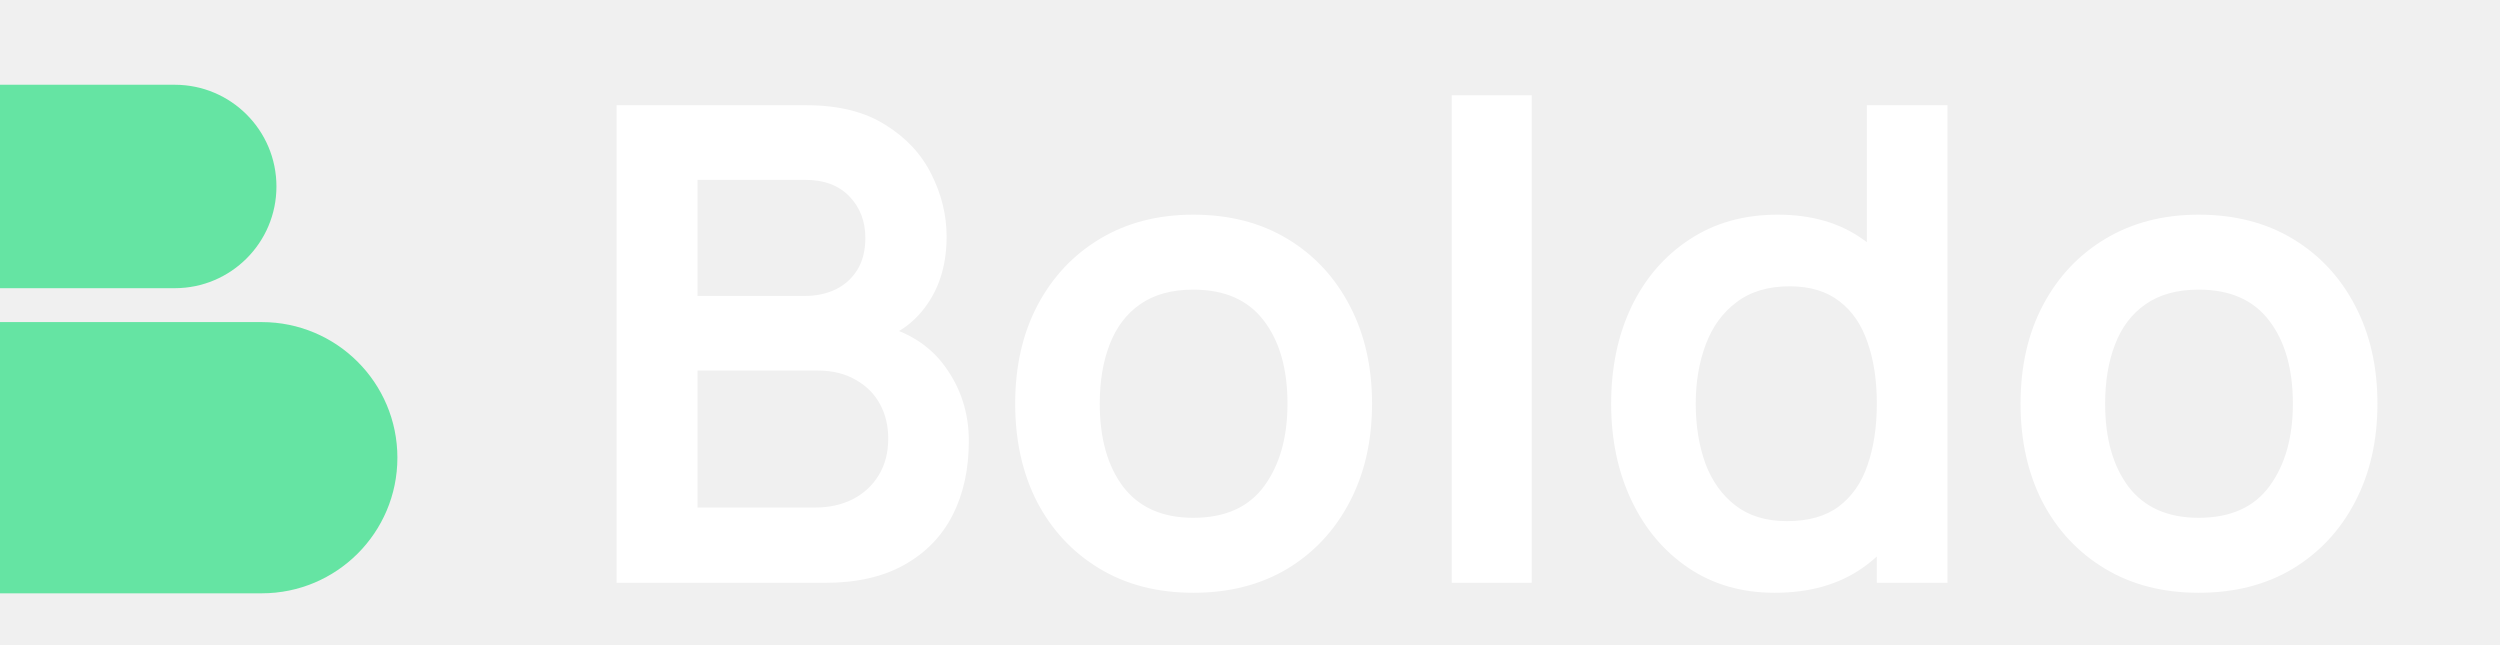
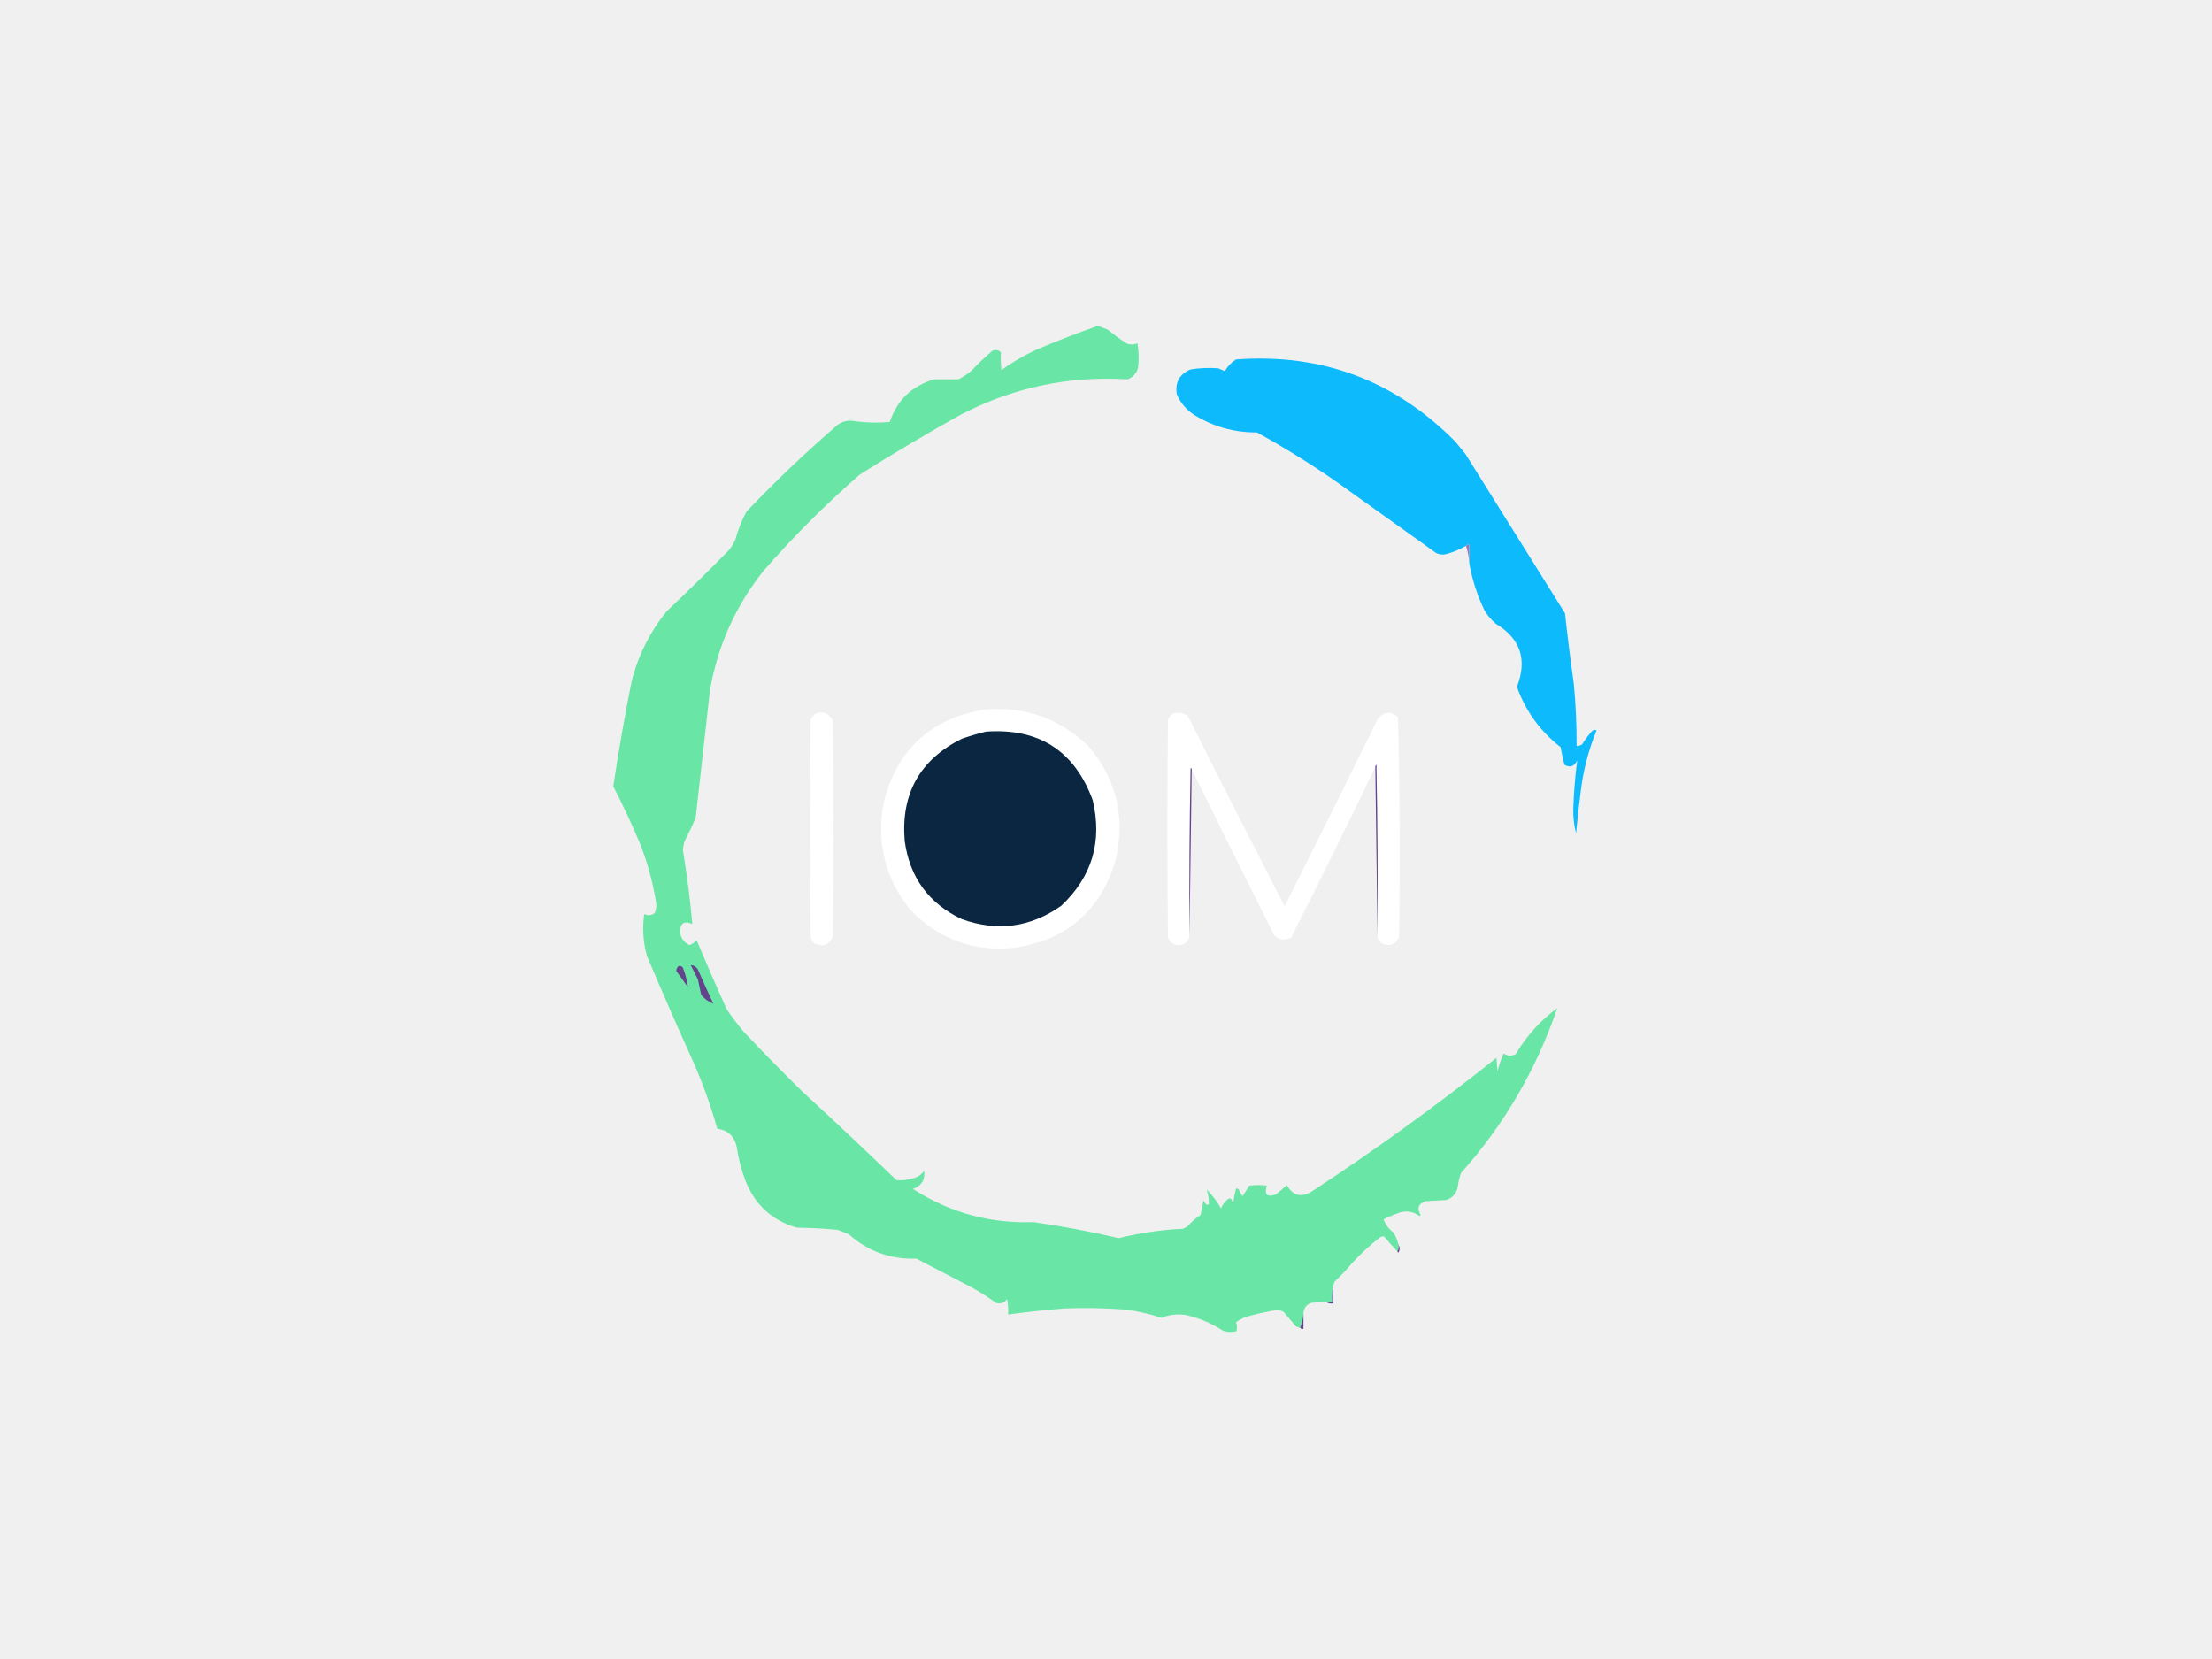
- <svg xmlns="http://www.w3.org/2000/svg" width="163" height="42" viewBox="0 0 163 42" fill="none">
-   <path d="M40.203 38V6.86H52.55C54.655 6.86 56.378 7.285 57.719 8.136C59.074 8.972 60.076 10.046 60.725 11.358C61.388 12.67 61.719 14.025 61.719 15.424C61.719 17.139 61.309 18.595 60.487 19.792C59.679 20.988 58.577 21.796 57.178 22.214V21.133C59.139 21.579 60.624 22.509 61.633 23.922C62.657 25.335 63.168 26.942 63.168 28.744C63.168 30.59 62.815 32.205 62.109 33.589C61.402 34.972 60.35 36.054 58.951 36.832C57.567 37.611 55.852 38 53.805 38H40.203ZM45.479 33.091H53.156C54.064 33.091 54.879 32.911 55.6 32.55C56.32 32.176 56.883 31.657 57.286 30.994C57.704 30.316 57.913 29.516 57.913 28.593C57.913 27.757 57.733 27.007 57.373 26.344C57.012 25.681 56.486 25.155 55.794 24.765C55.102 24.362 54.273 24.16 53.307 24.16H45.479V33.091ZM45.479 19.294H52.486C53.235 19.294 53.906 19.15 54.497 18.862C55.088 18.573 55.556 18.148 55.902 17.586C56.248 17.024 56.421 16.332 56.421 15.51C56.421 14.429 56.075 13.528 55.383 12.807C54.691 12.086 53.725 11.726 52.486 11.726H45.479V19.294ZM77.802 38.649C75.467 38.649 73.427 38.123 71.683 37.07C69.938 36.018 68.583 34.569 67.617 32.724C66.665 30.864 66.19 28.73 66.19 26.323C66.19 23.872 66.68 21.724 67.66 19.878C68.641 18.033 70.003 16.591 71.747 15.553C73.492 14.515 75.51 13.996 77.802 13.996C80.152 13.996 82.199 14.523 83.944 15.575C85.688 16.627 87.043 18.083 88.009 19.943C88.975 21.788 89.458 23.915 89.458 26.323C89.458 28.744 88.968 30.885 87.988 32.745C87.022 34.59 85.667 36.039 83.922 37.092C82.178 38.13 80.138 38.649 77.802 38.649ZM77.802 33.761C79.878 33.761 81.421 33.069 82.43 31.686C83.439 30.302 83.944 28.514 83.944 26.323C83.944 24.059 83.432 22.257 82.409 20.916C81.385 19.561 79.85 18.884 77.802 18.884C76.404 18.884 75.251 19.201 74.342 19.835C73.448 20.455 72.785 21.327 72.353 22.452C71.92 23.562 71.704 24.852 71.704 26.323C71.704 28.586 72.216 30.395 73.24 31.75C74.278 33.091 75.798 33.761 77.802 33.761ZM94.655 38V6.211H99.867V38H94.655ZM115.708 38.649C113.56 38.649 111.686 38.108 110.086 37.027C108.486 35.946 107.246 34.475 106.366 32.615C105.487 30.756 105.047 28.658 105.047 26.323C105.047 23.958 105.487 21.853 106.366 20.008C107.26 18.148 108.522 16.685 110.151 15.618C111.78 14.537 113.697 13.996 115.903 13.996C118.123 13.996 119.983 14.537 121.482 15.618C122.996 16.685 124.142 18.148 124.921 20.008C125.699 21.868 126.088 23.973 126.088 26.323C126.088 28.644 125.699 30.741 124.921 32.615C124.142 34.475 122.981 35.946 121.439 37.027C119.896 38.108 117.986 38.649 115.708 38.649ZM116.508 33.978C117.907 33.978 119.031 33.661 119.882 33.026C120.747 32.377 121.374 31.477 121.763 30.323C122.167 29.17 122.369 27.836 122.369 26.323C122.369 24.794 122.167 23.461 121.763 22.322C121.374 21.169 120.761 20.275 119.925 19.64C119.089 18.992 118.008 18.667 116.681 18.667C115.283 18.667 114.13 19.013 113.221 19.705C112.313 20.383 111.643 21.305 111.21 22.473C110.778 23.627 110.562 24.91 110.562 26.323C110.562 27.75 110.771 29.047 111.189 30.215C111.621 31.368 112.277 32.284 113.157 32.961C114.036 33.639 115.153 33.978 116.508 33.978ZM122.369 38V21.608H121.72V6.86H126.975V38H122.369ZM143.353 38.649C141.018 38.649 138.978 38.123 137.233 37.07C135.489 36.018 134.134 34.569 133.168 32.724C132.216 30.864 131.74 28.73 131.74 26.323C131.74 23.872 132.231 21.724 133.211 19.878C134.191 18.033 135.554 16.591 137.298 15.553C139.043 14.515 141.061 13.996 143.353 13.996C145.703 13.996 147.75 14.523 149.495 15.575C151.239 16.627 152.594 18.083 153.56 19.943C154.526 21.788 155.009 23.915 155.009 26.323C155.009 28.744 154.519 30.885 153.538 32.745C152.573 34.59 151.217 36.039 149.473 37.092C147.729 38.13 145.689 38.649 143.353 38.649ZM143.353 33.761C145.429 33.761 146.972 33.069 147.981 31.686C148.99 30.302 149.495 28.514 149.495 26.323C149.495 24.059 148.983 22.257 147.959 20.916C146.936 19.561 145.4 18.884 143.353 18.884C141.955 18.884 140.801 19.201 139.893 19.835C138.999 20.455 138.336 21.327 137.904 22.452C137.471 23.562 137.255 24.852 137.255 26.323C137.255 28.586 137.767 30.395 138.79 31.75C139.828 33.091 141.349 33.761 143.353 33.761Z" fill="white" />
-   <path d="M0 21H17.068C21.951 21 25.91 24.959 25.91 29.842C25.91 34.725 21.951 38.684 17.068 38.684H0V21Z" fill="#65E4A3" />
-   <path d="M0 5.526H11.393C15.055 5.526 18.024 8.495 18.024 12.158C18.024 15.82 15.055 18.79 11.393 18.79H0V5.526Z" fill="#65E4A3" />
+ <svg xmlns="http://www.w3.org/2000/svg" version="1.1" width="2000px" height="1500px" style="shape-rendering:geometricPrecision; text-rendering:geometricPrecision; image-rendering:optimizeQuality; fill-rule:evenodd; clip-rule:evenodd">
+   <g>
+     <path style="opacity:1" fill="transparent" d="M -0.5,-0.5 C 666.167,-0.5 1332.83,-0.5 1999.5,-0.5C 1999.5,499.5 1999.5,999.5 1999.5,1499.5C 1332.83,1499.5 666.167,1499.5 -0.5,1499.5C -0.5,999.5 -0.5,499.5 -0.5,-0.5 Z" />
+   </g>
+   <g>
+     <path style="opacity:1" fill="#69E6A6" d="M 1264.5,1125.5 C 1264.79,1127.74 1264.46,1129.74 1263.5,1131.5C 1259.34,1127.17 1255.34,1122.67 1251.5,1118C 1250.09,1117.68 1248.76,1118.02 1247.5,1119C 1238.73,1125.76 1230.57,1133.26 1223,1141.5C 1218.03,1147.47 1212.7,1153.14 1207,1158.5C 1206.21,1159.74 1205.71,1161.08 1205.5,1162.5C 1204.51,1167.31 1204.18,1172.31 1204.5,1177.5C 1202.83,1177.5 1201.17,1177.5 1199.5,1177.5C 1194.82,1177.33 1190.15,1177.5 1185.5,1178C 1181.11,1179.61 1178.77,1182.77 1178.5,1187.5C 1178.13,1192.09 1177.13,1196.43 1175.5,1200.5C 1174.08,1200.29 1172.74,1199.79 1171.5,1199C 1167.83,1194.67 1164.17,1190.33 1160.5,1186C 1158.47,1184.99 1156.3,1184.49 1154,1184.5C 1144.37,1186.08 1134.87,1188.24 1125.5,1191C 1122.67,1192.25 1120,1193.75 1117.5,1195.5C 1118.56,1198.1 1118.73,1200.77 1118,1203.5C 1113.84,1204.72 1109.68,1204.55 1105.5,1203C 1095.32,1196.41 1084.32,1191.74 1072.5,1189C 1064.73,1187.79 1057.23,1188.62 1050,1191.5C 1039.11,1187.77 1027.94,1185.27 1016.5,1184C 998.516,1182.67 980.516,1182.33 962.5,1183C 945.439,1184.36 928.439,1186.19 911.5,1188.5C 911.827,1183.79 911.493,1179.12 910.5,1174.5C 908.064,1178.08 904.73,1179.25 900.5,1178C 893.505,1172.83 886.172,1168.17 878.5,1164C 861.833,1155.33 845.167,1146.67 828.5,1138C 805.162,1138.76 784.829,1131.42 767.5,1116C 764.167,1114.67 760.833,1113.33 757.5,1112C 745.203,1110.82 732.87,1110.16 720.5,1110C 698.059,1103.56 682.559,1089.4 674,1067.5C 670.237,1057.45 667.571,1047.12 666,1036.5C 663.741,1027.07 657.908,1021.73 648.5,1020.5C 642.757,1000.01 635.59,980.009 627,960.5C 612.611,928.666 598.611,896.666 585,864.5C 581.481,852.038 580.648,839.371 582.5,826.5C 585.937,828.078 589.104,827.745 592,825.5C 593.504,821.961 593.837,818.295 593,814.5C 590.047,797.022 585.381,780.022 579,763.5C 571.494,745.656 563.327,728.156 554.5,711C 559.233,679.338 564.733,647.838 571,616.5C 576.912,592.677 587.578,571.343 603,552.5C 622.025,534.474 640.692,516.141 659,497.5C 661.503,494.498 663.503,491.165 665,487.5C 667.355,478.768 670.688,470.435 675,462.5C 701.289,434.873 728.789,408.706 757.5,384C 761.547,381.128 766.047,379.962 771,380.5C 782.155,382.193 793.322,382.526 804.5,381.5C 811.086,361.749 824.419,348.916 844.5,343C 851.838,342.89 859.172,342.89 866.5,343C 870.844,340.829 874.844,338.163 878.5,335C 884.531,328.634 890.864,322.634 897.5,317C 900.379,316.043 902.879,316.543 905,318.5C 904.681,323.859 904.848,329.192 905.5,334.5C 915.52,327.335 926.187,321.168 937.5,316C 955.764,308.245 974.264,301.078 993,294.5C 995.706,295.89 998.539,297.056 1001.5,298C 1007.22,302.721 1013.22,307.054 1019.5,311C 1022.56,311.741 1025.56,311.575 1028.5,310.5C 1029.66,317.811 1029.83,325.144 1029,332.5C 1027.57,337.598 1024.4,341.098 1019.5,343C 966.124,339.715 915.791,350.382 868.5,375C 837.671,392.244 807.338,410.244 777.5,429C 746.333,456.167 717.167,485.333 690,516.5C 665.077,548.024 649.077,583.691 642,623.5C 637.667,662.162 633.334,700.829 629,739.5C 625.939,746.621 622.606,753.621 619,760.5C 618.137,763.269 617.637,766.102 617.5,769C 621.181,791.097 624.014,813.263 626,835.5C 618.26,832.219 614.593,834.886 615,843.5C 615.936,848.738 618.77,852.404 623.5,854.5C 625.747,853.594 627.747,852.261 629.5,850.5C 629.833,850.833 630.167,851.167 630.5,851.5C 639.042,871.957 647.875,892.29 657,912.5C 661.95,919.784 667.283,926.784 673,933.5C 690.138,951.638 707.638,969.472 725.5,987C 754.135,1013.3 782.469,1039.97 810.5,1067C 817.054,1067.56 823.388,1066.56 829.5,1064C 831.976,1062.69 833.976,1060.86 835.5,1058.5C 836.721,1066.5 833.388,1072 825.5,1075C 858.57,1096.35 894.904,1106.35 934.5,1105C 960.395,1108.68 986.061,1113.51 1011.5,1119.5C 1030.55,1114.76 1049.89,1111.93 1069.5,1111C 1070.83,1110.33 1072.17,1109.67 1073.5,1109C 1077.06,1104.94 1081.06,1101.44 1085.5,1098.5C 1086.56,1094.22 1087.4,1089.88 1088,1085.5C 1088.96,1086.58 1089.79,1087.75 1090.5,1089C 1091.45,1089.62 1092.28,1089.45 1093,1088.5C 1093.11,1083.97 1092.45,1079.64 1091,1075.5C 1096.1,1080.6 1100.43,1086.26 1104,1092.5C 1105.43,1089.07 1107.6,1086.24 1110.5,1084C 1111.64,1083.25 1112.64,1083.42 1113.5,1084.5C 1114.1,1085.79 1114.6,1087.13 1115,1088.5C 1115.47,1083.89 1116.3,1079.39 1117.5,1075C 1118.45,1074.38 1119.28,1074.55 1120,1075.5C 1120.91,1077.66 1122.08,1079.66 1123.5,1081.5C 1125.59,1078.44 1127.59,1075.27 1129.5,1072C 1134.83,1071.33 1140.17,1071.33 1145.5,1072C 1142.93,1080.09 1145.59,1082.76 1153.5,1080C 1156.98,1077.35 1160.31,1074.52 1163.5,1071.5C 1169.03,1081.33 1176.7,1083.17 1186.5,1077C 1243.86,1039.4 1299.36,999.238 1353,956.5C 1353.33,960.5 1353.67,964.5 1354,968.5C 1355.34,962.981 1357.17,957.648 1359.5,952.5C 1363.08,954.877 1366.75,955.043 1370.5,953C 1380.16,936.674 1392.66,922.841 1408,911.5C 1389.01,967.159 1360.01,1016.83 1321,1060.5C 1319.49,1064.7 1318.49,1069.03 1318,1073.5C 1316.66,1079.38 1313.16,1083.22 1307.5,1085C 1301.5,1085.33 1295.5,1085.67 1289.5,1086C 1282.46,1088.09 1280.79,1092.26 1284.5,1098.5C 1284.17,1098.83 1283.83,1099.17 1283.5,1099.5C 1278.47,1095.74 1272.8,1094.58 1266.5,1096C 1261.11,1097.79 1255.94,1099.95 1251,1102.5C 1252.68,1107.22 1255.68,1111.22 1260,1114.5C 1262.07,1117.97 1263.57,1121.64 1264.5,1125.5 Z" />
+   </g>
+   <g>
+     <path style="opacity:1" fill="#0DBBFC" d="M 1328.5,509.5 C 1328.5,503.833 1328.5,498.167 1328.5,492.5C 1327.21,492.263 1326.21,492.596 1325.5,493.5C 1319.9,496.798 1313.9,499.298 1307.5,501C 1304.37,501.79 1301.37,501.457 1298.5,500C 1268.17,478.333 1237.83,456.667 1207.5,435C 1184.63,419.145 1160.96,404.478 1136.5,391C 1115.92,391.107 1096.92,385.773 1079.5,375C 1072.51,370.346 1067.34,364.179 1064,356.5C 1062.31,345.721 1066.47,338.221 1076.5,334C 1084.8,332.71 1093.13,332.377 1101.5,333C 1103.46,333.931 1105.46,334.764 1107.5,335.5C 1109.98,331.19 1113.31,327.69 1117.5,325C 1195.27,319.253 1261.44,344.086 1316,399.5C 1319,403.167 1322,406.833 1325,410.5C 1355,458.5 1385,506.5 1415,554.5C 1417.34,575.875 1420.01,597.209 1423,618.5C 1424.75,637.127 1425.59,655.793 1425.5,674.5C 1427.31,674.509 1428.98,674.009 1430.5,673C 1433.12,668.717 1436.12,664.717 1439.5,661C 1440.88,659.759 1442.21,659.592 1443.5,660.5C 1436.02,678.761 1431.18,697.761 1429,717.5C 1427.45,729.474 1426.11,741.474 1425,753.5C 1423.09,745.955 1422.26,738.289 1422.5,730.5C 1423.04,716.056 1424.21,701.722 1426,687.5C 1423.42,693.057 1419.59,694.39 1414.5,691.5C 1413.14,686.199 1411.97,680.866 1411,675.5C 1392.59,661.189 1379.42,643.023 1371.5,621C 1381.1,596.472 1374.77,577.472 1352.5,564C 1348.25,560.419 1344.75,556.252 1342,551.5C 1335.59,538.107 1331.09,524.107 1328.5,509.5 Z" />
+   </g>
+   <g>
+     <path style="opacity:1" fill="#987abd" d="M 1325.5,493.5 C 1326.21,492.596 1327.21,492.263 1328.5,492.5C 1328.5,498.167 1328.5,503.833 1328.5,509.5C 1328.14,503.923 1327.14,498.59 1325.5,493.5 Z" />
+   </g>
+   <g>
+     <path style="opacity:1" fill="#fff" d="M 890.5,641.5 C 926.788,638.537 957.954,649.537 984,674.5C 1009.2,704.147 1017.54,738.147 1009,776.5C 995.61,823.215 964.777,850.048 916.5,857C 879.67,860.505 848.504,849.005 823,822.5C 800.2,794.016 792.2,761.683 799,725.5C 811.201,677.462 841.701,649.462 890.5,641.5 Z" />
+   </g>
+   <g>
+     <path style="opacity:1" fill="#fff" d="M 738.5,644.5 C 745.166,643.251 749.999,645.584 753,651.5C 753.667,716.5 753.667,781.5 753,846.5C 749.857,854.314 744.357,856.481 736.5,853C 734.513,851.681 733.346,849.848 733,847.5C 732.333,781.833 732.333,716.167 733,650.5C 734.36,647.977 736.193,645.977 738.5,644.5 Z" />
+   </g>
+   <g>
+     <path style="opacity:1" fill="#fff" d="M 1245.5,846.5 C 1245.83,794.829 1245.5,743.162 1244.5,691.5C 1243.7,691.957 1243.37,692.624 1243.5,693.5C 1218.69,745.115 1193.36,796.449 1167.5,847.5C 1161.78,850.64 1156.61,849.973 1152,845.5C 1126.88,795.602 1102.05,745.602 1077.5,695.5C 1077.44,694.957 1077.11,694.624 1076.5,694.5C 1075.5,745.162 1075.17,795.829 1075.5,846.5C 1074.29,851.703 1070.95,854.37 1065.5,854.5C 1060.82,854.241 1057.65,851.907 1056,847.5C 1055.33,781.833 1055.33,716.167 1056,650.5C 1057.8,646.349 1060.97,644.349 1065.5,644.5C 1068.68,644.509 1071.52,645.509 1074,647.5C 1102.91,704.992 1132.08,762.326 1161.5,819.5C 1189.92,762.988 1218.09,706.321 1246,649.5C 1251.67,643.213 1257.67,642.88 1264,648.5C 1265.66,714.751 1265.99,781.085 1265,847.5C 1261.66,854.248 1256.49,856.081 1249.5,853C 1247.08,851.429 1245.74,849.263 1245.5,846.5 Z" />
+   </g>
+   <g>
+     <path style="opacity:1" fill="#0A2640" d="M 891.5,661.5 C 939.366,658.161 971.533,678.828 988,723.5C 996.858,760.915 987.358,792.749 959.5,819C 931.647,838.566 901.647,842.566 869.5,831C 839.718,816.862 822.552,793.362 818,760.5C 814.394,717.843 831.561,687.01 869.5,668C 876.861,665.46 884.194,663.294 891.5,661.5 Z" />
+   </g>
+   <g>
+     <path style="opacity:1" fill="#63438b" d="M 1245.5,846.5 C 1244.83,795.5 1244.17,744.5 1243.5,693.5C 1243.37,692.624 1243.7,691.957 1244.5,691.5C 1245.5,743.162 1245.83,794.829 1245.5,846.5 Z" />
+   </g>
+   <g>
+     <path style="opacity:1" fill="#63438b" d="M 1077.5,695.5 C 1076.83,745.833 1076.17,796.167 1075.5,846.5C 1075.17,795.829 1075.5,745.162 1076.5,694.5C 1077.11,694.624 1077.44,694.957 1077.5,695.5 Z" />
+   </g>
+   <g>
+     <path style="opacity:1" fill="#63438b" d="M 624.5,872.5 C 627.263,872.744 629.429,874.077 631,876.5C 635.509,887.078 640.176,897.412 645,907.5C 640.625,905.812 636.958,903.145 634,899.5C 633,894.833 632,890.167 631,885.5C 628.807,881.114 626.64,876.78 624.5,872.5 Z" />
+   </g>
+   <g>
+     <path style="opacity:1" fill="#63438b" d="M 613.5,873.5 C 615.911,873.137 617.411,874.137 618,876.5C 619.98,881.755 621.314,887.088 622,892.5C 618.487,887.657 614.987,882.824 611.5,878C 611.519,876.167 612.185,874.667 613.5,873.5 Z" />
+   </g>
+   <g>
+     <path style="opacity:1" fill="#63438b" d="M 1264.5,1125.5 C 1265.8,1127.69 1265.8,1130.03 1264.5,1132.5C 1263.89,1132.38 1263.56,1132.04 1263.5,1131.5C 1264.46,1129.74 1264.79,1127.74 1264.5,1125.5 Z" />
+   </g>
+   <g>
+     <path style="opacity:1" fill="#63438b" d="M 1205.5,1162.5 C 1205.5,1167.83 1205.5,1173.17 1205.5,1178.5C 1203.26,1178.79 1201.26,1178.46 1199.5,1177.5C 1201.17,1177.5 1202.83,1177.5 1204.5,1177.5C 1204.18,1172.31 1204.51,1167.31 1205.5,1162.5 Z" />
+   </g>
+   <g>
+     <path style="opacity:1" fill="#63438b" d="M 1178.5,1187.5 C 1178.5,1192.17 1178.5,1196.83 1178.5,1201.5C 1177.21,1201.74 1176.21,1201.4 1175.5,1200.5C 1177.13,1196.43 1178.13,1192.09 1178.5,1187.5 Z" />
+   </g>
</svg>
